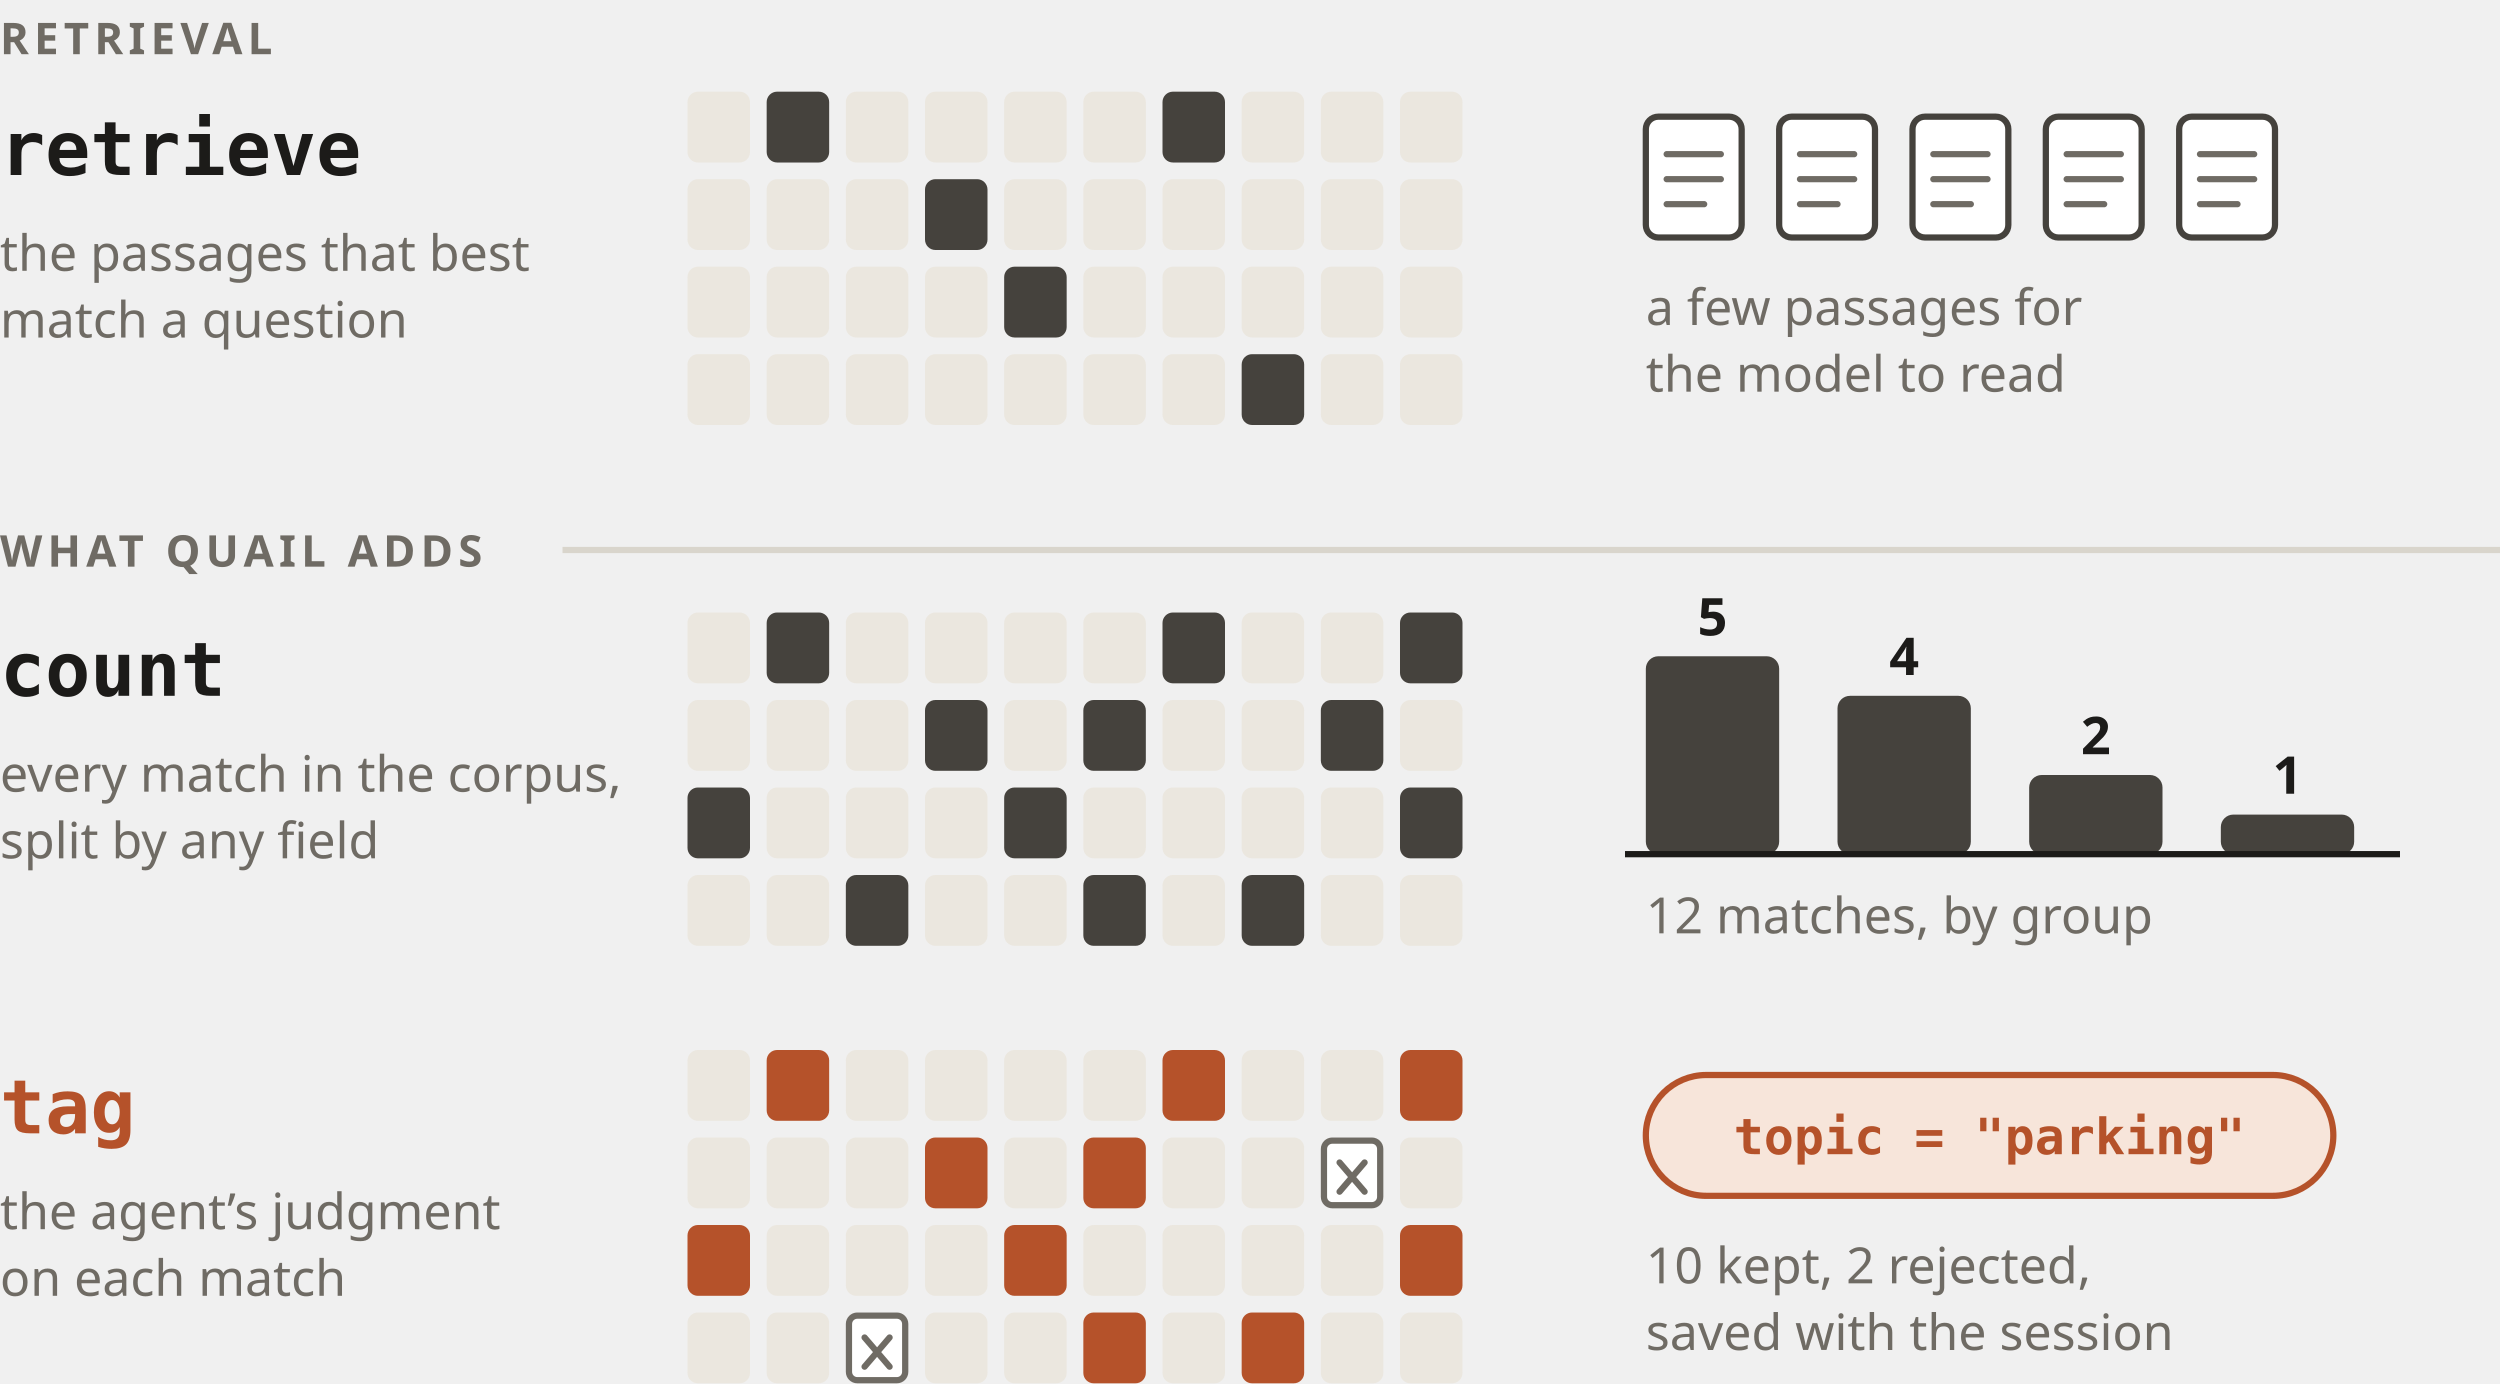
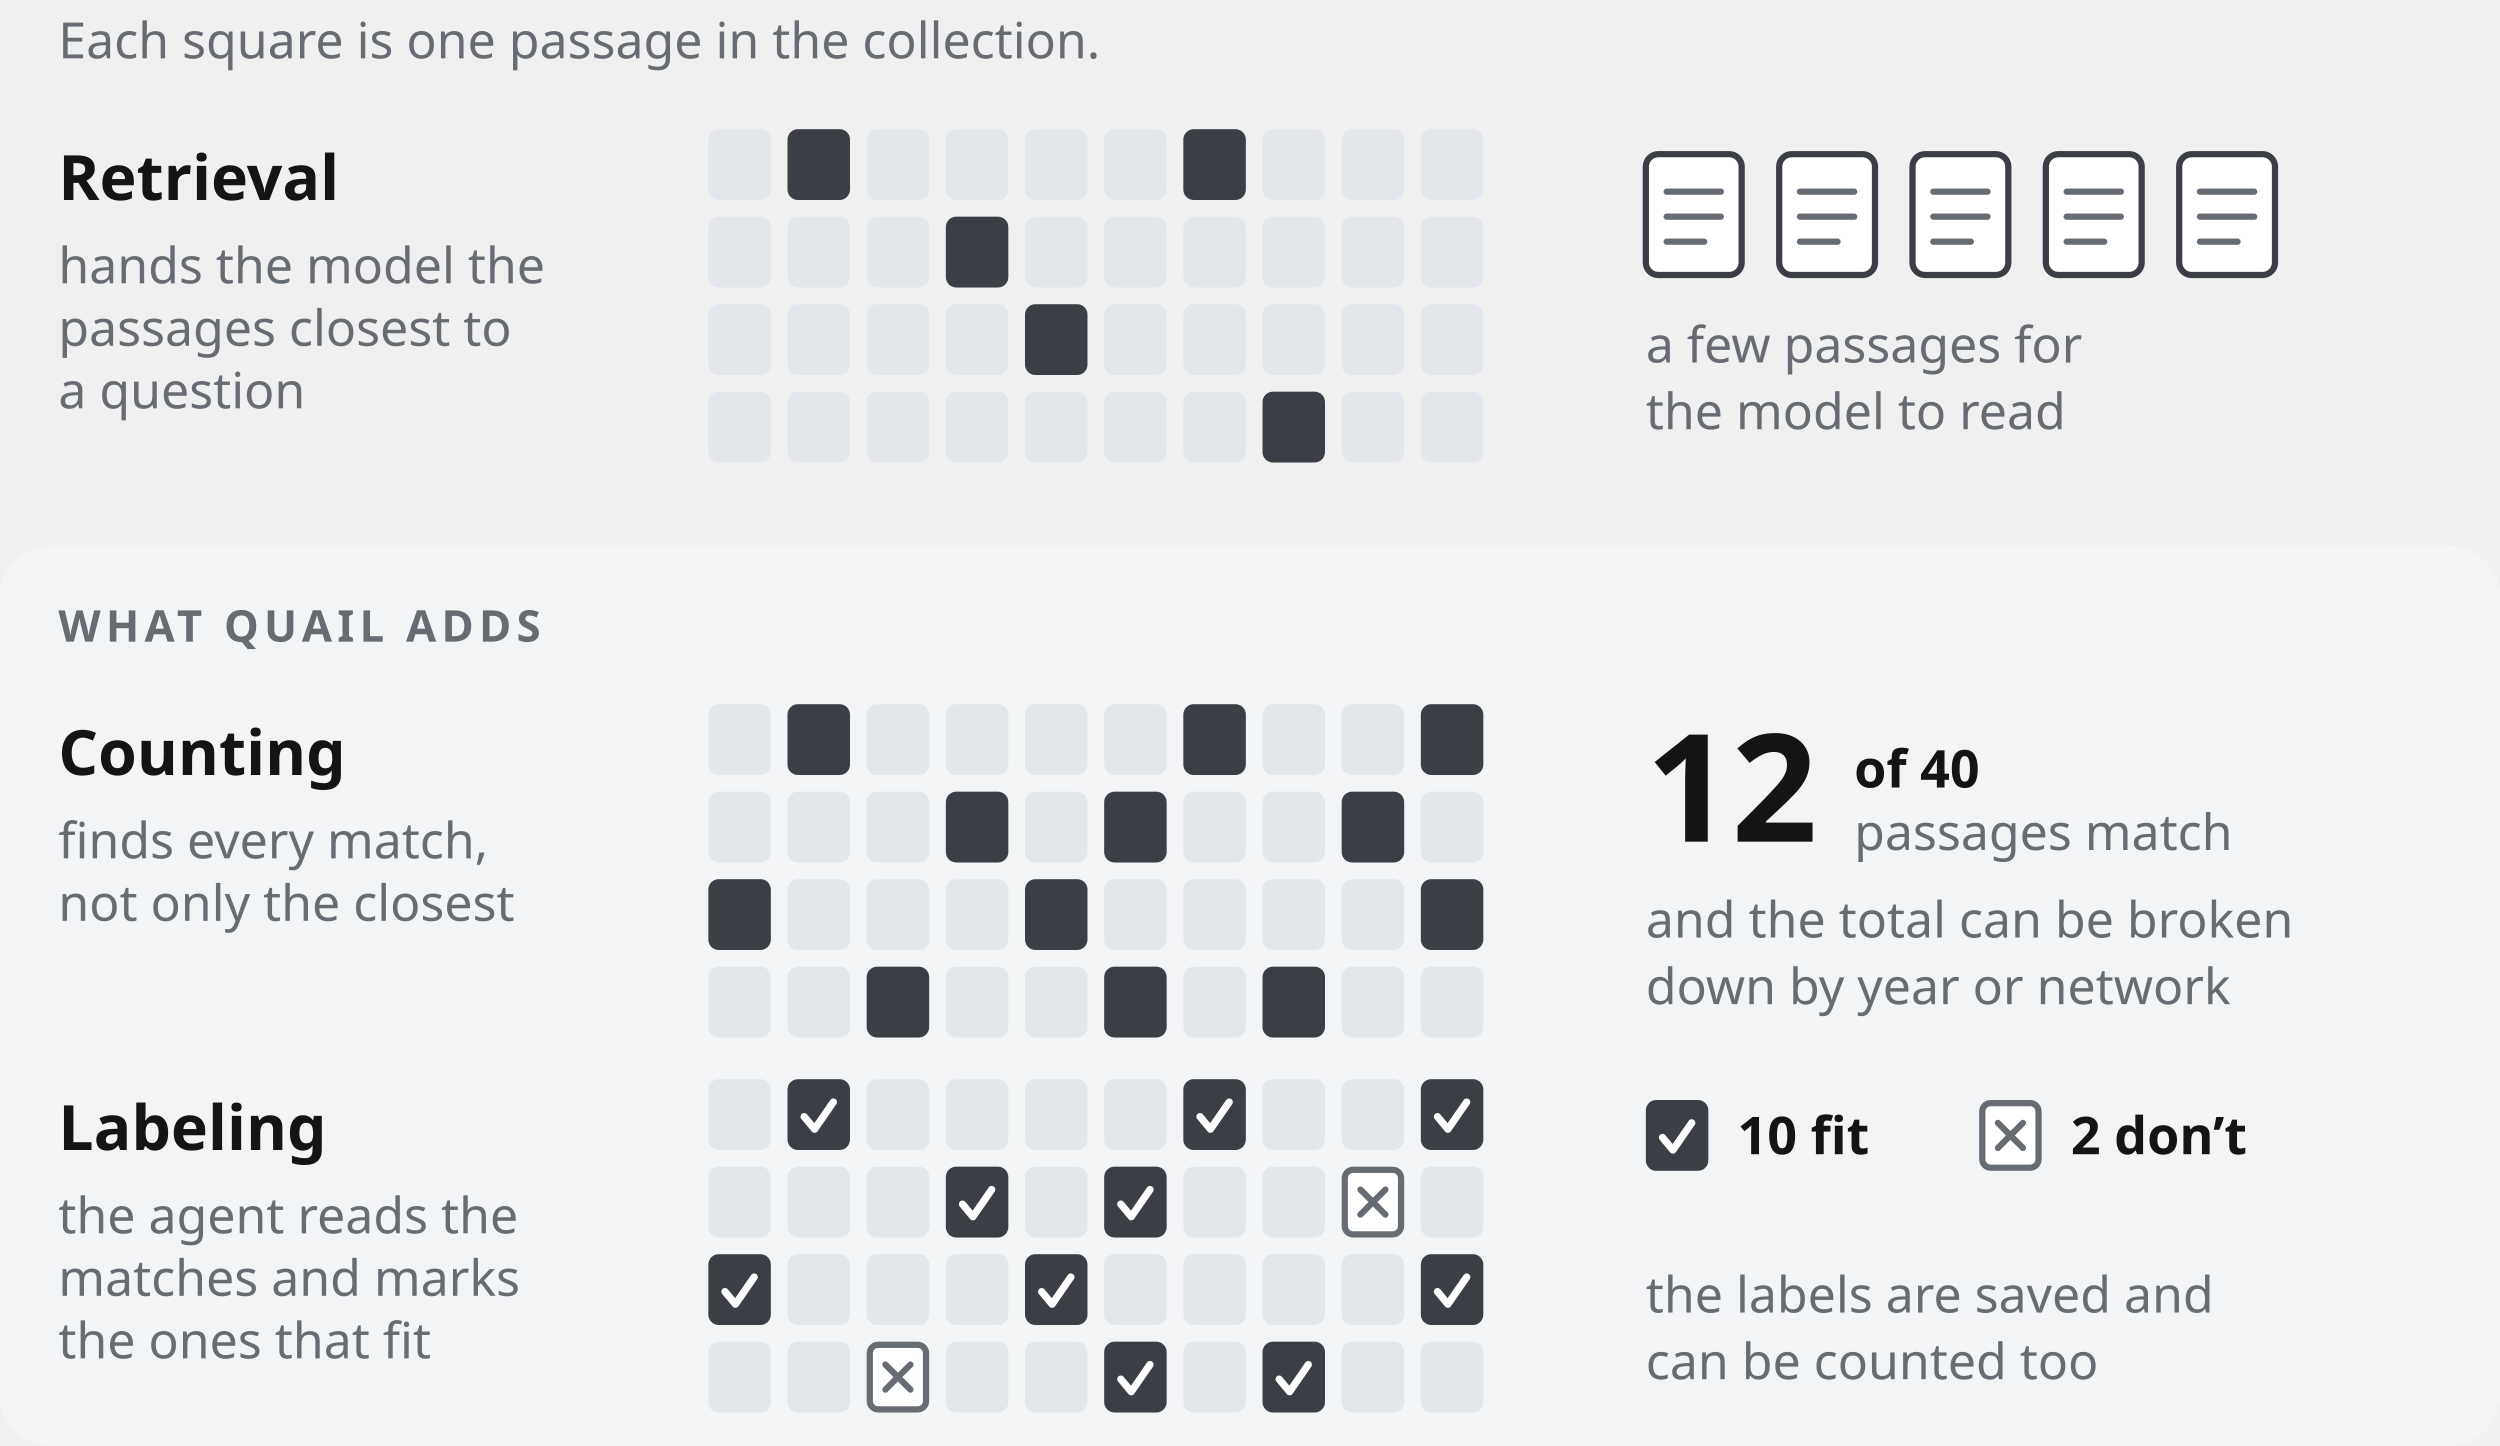
- <svg xmlns="http://www.w3.org/2000/svg" viewBox="0 0 1200 664" width="1200" height="664">
+ <svg xmlns="http://www.w3.org/2000/svg" viewBox="0 0 1200 694" width="1200" height="694">
  <style>
-     text { font-family: 'Source Sans 3', sans-serif; fill: #1C1B19; }
+     text { font-family: 'Source Sans 3', sans-serif; fill: #141414; }
    .h { font-size: 30px; font-weight: 700; }
    .b { font-size: 25px; }
-     .s { font-size: 24px; fill: #6F6B64; }
-     .cap { font-size: 21px; font-weight: 700; letter-spacing: 2.5px; fill: #6F6B64; }
+     .s { font-size: 24px; fill: #676C73; }
+     .cap { font-size: 21px; font-weight: 700; letter-spacing: 2.5px; fill: #676C73; }
    .m { font-family: 'Source Code Pro', monospace; font-size: 24px; font-weight: 500; font-variant-ligatures: none; }
-     .ln { fill: none; stroke: #1C1B19; stroke-width: 4; stroke-linecap: round; stroke-linejoin: round; }
+     .ln { fill: none; stroke: #141414; stroke-width: 4; stroke-linecap: round; stroke-linejoin: round; }
  </style>
  <defs>
    <marker id="a" viewBox="0 0 10 10" refX="8" refY="5" markerWidth="4.5" markerHeight="4.5" orient="auto-start-reverse">
-       <path d="M0,0 L10,5 L0,10 z" fill="#1C1B19" />
+       <path d="M0,0 L10,5 L0,10 z" fill="#141414" />
    </marker>
  </defs>
-   <text class="cap" x="0" y="26">RETRIEVAL</text>
-   <text class="m" x="0" y="84" style="font-size:36px;font-weight:700;fill:#1C1B19">retrieve</text>
-   <text class="s" x="0" y="130">the passages that best</text>
-   <text class="s" x="0" y="162">match a question</text>
-   <rect x="330" y="44" width="30" height="34" rx="5" fill="#EBE7DF" />
-   <rect x="368" y="44" width="30" height="34" rx="5" fill="#45423D" />
-   <rect x="406" y="44" width="30" height="34" rx="5" fill="#EBE7DF" />
-   <rect x="444" y="44" width="30" height="34" rx="5" fill="#EBE7DF" />
-   <rect x="482" y="44" width="30" height="34" rx="5" fill="#EBE7DF" />
-   <rect x="520" y="44" width="30" height="34" rx="5" fill="#EBE7DF" />
-   <rect x="558" y="44" width="30" height="34" rx="5" fill="#45423D" />
-   <rect x="596" y="44" width="30" height="34" rx="5" fill="#EBE7DF" />
-   <rect x="634" y="44" width="30" height="34" rx="5" fill="#EBE7DF" />
-   <rect x="672" y="44" width="30" height="34" rx="5" fill="#EBE7DF" />
-   <rect x="330" y="86" width="30" height="34" rx="5" fill="#EBE7DF" />
-   <rect x="368" y="86" width="30" height="34" rx="5" fill="#EBE7DF" />
-   <rect x="406" y="86" width="30" height="34" rx="5" fill="#EBE7DF" />
-   <rect x="444" y="86" width="30" height="34" rx="5" fill="#45423D" />
-   <rect x="482" y="86" width="30" height="34" rx="5" fill="#EBE7DF" />
-   <rect x="520" y="86" width="30" height="34" rx="5" fill="#EBE7DF" />
-   <rect x="558" y="86" width="30" height="34" rx="5" fill="#EBE7DF" />
-   <rect x="596" y="86" width="30" height="34" rx="5" fill="#EBE7DF" />
-   <rect x="634" y="86" width="30" height="34" rx="5" fill="#EBE7DF" />
-   <rect x="672" y="86" width="30" height="34" rx="5" fill="#EBE7DF" />
-   <rect x="330" y="128" width="30" height="34" rx="5" fill="#EBE7DF" />
-   <rect x="368" y="128" width="30" height="34" rx="5" fill="#EBE7DF" />
-   <rect x="406" y="128" width="30" height="34" rx="5" fill="#EBE7DF" />
-   <rect x="444" y="128" width="30" height="34" rx="5" fill="#EBE7DF" />
-   <rect x="482" y="128" width="30" height="34" rx="5" fill="#45423D" />
-   <rect x="520" y="128" width="30" height="34" rx="5" fill="#EBE7DF" />
-   <rect x="558" y="128" width="30" height="34" rx="5" fill="#EBE7DF" />
-   <rect x="596" y="128" width="30" height="34" rx="5" fill="#EBE7DF" />
-   <rect x="634" y="128" width="30" height="34" rx="5" fill="#EBE7DF" />
-   <rect x="672" y="128" width="30" height="34" rx="5" fill="#EBE7DF" />
-   <rect x="330" y="170" width="30" height="34" rx="5" fill="#EBE7DF" />
-   <rect x="368" y="170" width="30" height="34" rx="5" fill="#EBE7DF" />
-   <rect x="406" y="170" width="30" height="34" rx="5" fill="#EBE7DF" />
-   <rect x="444" y="170" width="30" height="34" rx="5" fill="#EBE7DF" />
-   <rect x="482" y="170" width="30" height="34" rx="5" fill="#EBE7DF" />
-   <rect x="520" y="170" width="30" height="34" rx="5" fill="#EBE7DF" />
-   <rect x="558" y="170" width="30" height="34" rx="5" fill="#EBE7DF" />
-   <rect x="596" y="170" width="30" height="34" rx="5" fill="#45423D" />
-   <rect x="634" y="170" width="30" height="34" rx="5" fill="#EBE7DF" />
-   <rect x="672" y="170" width="30" height="34" rx="5" fill="#EBE7DF" />
-   <rect x="790" y="56" width="46" height="58" rx="6" fill="#fff" stroke="#45423D" stroke-width="3" />
-   <path d="M800,74 H826" stroke="#6F6B64" stroke-width="3" stroke-linecap="round" />
-   <path d="M800,86 H826" stroke="#6F6B64" stroke-width="3" stroke-linecap="round" />
-   <path d="M800,98 H818" stroke="#6F6B64" stroke-width="3" stroke-linecap="round" />
-   <rect x="854" y="56" width="46" height="58" rx="6" fill="#fff" stroke="#45423D" stroke-width="3" />
-   <path d="M864,74 H890" stroke="#6F6B64" stroke-width="3" stroke-linecap="round" />
-   <path d="M864,86 H890" stroke="#6F6B64" stroke-width="3" stroke-linecap="round" />
-   <path d="M864,98 H882" stroke="#6F6B64" stroke-width="3" stroke-linecap="round" />
-   <rect x="918" y="56" width="46" height="58" rx="6" fill="#fff" stroke="#45423D" stroke-width="3" />
-   <path d="M928,74 H954" stroke="#6F6B64" stroke-width="3" stroke-linecap="round" />
-   <path d="M928,86 H954" stroke="#6F6B64" stroke-width="3" stroke-linecap="round" />
-   <path d="M928,98 H946" stroke="#6F6B64" stroke-width="3" stroke-linecap="round" />
-   <rect x="982" y="56" width="46" height="58" rx="6" fill="#fff" stroke="#45423D" stroke-width="3" />
-   <path d="M992,74 H1018" stroke="#6F6B64" stroke-width="3" stroke-linecap="round" />
-   <path d="M992,86 H1018" stroke="#6F6B64" stroke-width="3" stroke-linecap="round" />
-   <path d="M992,98 H1010" stroke="#6F6B64" stroke-width="3" stroke-linecap="round" />
-   <rect x="1046" y="56" width="46" height="58" rx="6" fill="#fff" stroke="#45423D" stroke-width="3" />
-   <path d="M1056,74 H1082" stroke="#6F6B64" stroke-width="3" stroke-linecap="round" />
-   <path d="M1056,86 H1082" stroke="#6F6B64" stroke-width="3" stroke-linecap="round" />
-   <path d="M1056,98 H1074" stroke="#6F6B64" stroke-width="3" stroke-linecap="round" />
-   <text class="s" x="790" y="156">a few passages for</text>
-   <text class="s" x="790" y="188">the model to read</text>
-   <text class="cap" x="0" y="272">WHAT QUAIL ADDS</text>
-   <path d="M270,264 H1200" stroke="#D9D5CC" stroke-width="3" />
-   <text class="m" x="0" y="334" style="font-size:36px;font-weight:700;fill:#1C1B19">count</text>
-   <text class="s" x="0" y="380">every match in the corpus,</text>
-   <text class="s" x="0" y="412">split by any field</text>
-   <rect x="330" y="294" width="30" height="34" rx="5" fill="#EBE7DF" />
-   <rect x="368" y="294" width="30" height="34" rx="5" fill="#45423D" />
-   <rect x="406" y="294" width="30" height="34" rx="5" fill="#EBE7DF" />
-   <rect x="444" y="294" width="30" height="34" rx="5" fill="#EBE7DF" />
-   <rect x="482" y="294" width="30" height="34" rx="5" fill="#EBE7DF" />
-   <rect x="520" y="294" width="30" height="34" rx="5" fill="#EBE7DF" />
-   <rect x="558" y="294" width="30" height="34" rx="5" fill="#45423D" />
-   <rect x="596" y="294" width="30" height="34" rx="5" fill="#EBE7DF" />
-   <rect x="634" y="294" width="30" height="34" rx="5" fill="#EBE7DF" />
-   <rect x="672" y="294" width="30" height="34" rx="5" fill="#45423D" />
-   <rect x="330" y="336" width="30" height="34" rx="5" fill="#EBE7DF" />
-   <rect x="368" y="336" width="30" height="34" rx="5" fill="#EBE7DF" />
-   <rect x="406" y="336" width="30" height="34" rx="5" fill="#EBE7DF" />
-   <rect x="444" y="336" width="30" height="34" rx="5" fill="#45423D" />
-   <rect x="482" y="336" width="30" height="34" rx="5" fill="#EBE7DF" />
-   <rect x="520" y="336" width="30" height="34" rx="5" fill="#45423D" />
-   <rect x="558" y="336" width="30" height="34" rx="5" fill="#EBE7DF" />
-   <rect x="596" y="336" width="30" height="34" rx="5" fill="#EBE7DF" />
-   <rect x="634" y="336" width="30" height="34" rx="5" fill="#45423D" />
-   <rect x="672" y="336" width="30" height="34" rx="5" fill="#EBE7DF" />
-   <rect x="330" y="378" width="30" height="34" rx="5" fill="#45423D" />
-   <rect x="368" y="378" width="30" height="34" rx="5" fill="#EBE7DF" />
-   <rect x="406" y="378" width="30" height="34" rx="5" fill="#EBE7DF" />
-   <rect x="444" y="378" width="30" height="34" rx="5" fill="#EBE7DF" />
-   <rect x="482" y="378" width="30" height="34" rx="5" fill="#45423D" />
-   <rect x="520" y="378" width="30" height="34" rx="5" fill="#EBE7DF" />
-   <rect x="558" y="378" width="30" height="34" rx="5" fill="#EBE7DF" />
-   <rect x="596" y="378" width="30" height="34" rx="5" fill="#EBE7DF" />
-   <rect x="634" y="378" width="30" height="34" rx="5" fill="#EBE7DF" />
-   <rect x="672" y="378" width="30" height="34" rx="5" fill="#45423D" />
-   <rect x="330" y="420" width="30" height="34" rx="5" fill="#EBE7DF" />
-   <rect x="368" y="420" width="30" height="34" rx="5" fill="#EBE7DF" />
-   <rect x="406" y="420" width="30" height="34" rx="5" fill="#45423D" />
-   <rect x="444" y="420" width="30" height="34" rx="5" fill="#EBE7DF" />
-   <rect x="482" y="420" width="30" height="34" rx="5" fill="#EBE7DF" />
-   <rect x="520" y="420" width="30" height="34" rx="5" fill="#45423D" />
-   <rect x="558" y="420" width="30" height="34" rx="5" fill="#EBE7DF" />
-   <rect x="596" y="420" width="30" height="34" rx="5" fill="#45423D" />
-   <rect x="634" y="420" width="30" height="34" rx="5" fill="#EBE7DF" />
-   <rect x="672" y="420" width="30" height="34" rx="5" fill="#EBE7DF" />
-   <rect x="790" y="315" width="64" height="95" rx="6" fill="#45423D" />
-   <text class="b" x="822" y="305" text-anchor="middle" style="font-weight:700">5</text>
-   <rect x="882" y="334" width="64" height="76" rx="6" fill="#45423D" />
-   <text class="b" x="914" y="324" text-anchor="middle" style="font-weight:700">4</text>
-   <rect x="974" y="372" width="64" height="38" rx="6" fill="#45423D" />
-   <text class="b" x="1006" y="362" text-anchor="middle" style="font-weight:700">2</text>
-   <rect x="1066" y="391" width="64" height="19" rx="6" fill="#45423D" />
-   <text class="b" x="1098" y="381" text-anchor="middle" style="font-weight:700">1</text>
-   <path d="M780,410 H1152" stroke="#1C1B19" stroke-width="3" />
-   <text class="s" x="790" y="448">12 matches, by group</text>
-   <text class="m" x="0" y="544" style="font-size:36px;font-weight:700;fill:#B5522A">tag</text>
-   <text class="s" x="0" y="590">the agent’s judgment</text>
-   <text class="s" x="0" y="622">on each match</text>
-   <rect x="330" y="504" width="30" height="34" rx="5" fill="#EBE7DF" />
-   <rect x="368" y="504" width="30" height="34" rx="5" fill="#B5522A" />
-   <rect x="406" y="504" width="30" height="34" rx="5" fill="#EBE7DF" />
-   <rect x="444" y="504" width="30" height="34" rx="5" fill="#EBE7DF" />
-   <rect x="482" y="504" width="30" height="34" rx="5" fill="#EBE7DF" />
-   <rect x="520" y="504" width="30" height="34" rx="5" fill="#EBE7DF" />
-   <rect x="558" y="504" width="30" height="34" rx="5" fill="#B5522A" />
-   <rect x="596" y="504" width="30" height="34" rx="5" fill="#EBE7DF" />
-   <rect x="634" y="504" width="30" height="34" rx="5" fill="#EBE7DF" />
-   <rect x="672" y="504" width="30" height="34" rx="5" fill="#B5522A" />
-   <rect x="330" y="546" width="30" height="34" rx="5" fill="#EBE7DF" />
-   <rect x="368" y="546" width="30" height="34" rx="5" fill="#EBE7DF" />
-   <rect x="406" y="546" width="30" height="34" rx="5" fill="#EBE7DF" />
-   <rect x="444" y="546" width="30" height="34" rx="5" fill="#B5522A" />
-   <rect x="482" y="546" width="30" height="34" rx="5" fill="#EBE7DF" />
-   <rect x="520" y="546" width="30" height="34" rx="5" fill="#B5522A" />
-   <rect x="558" y="546" width="30" height="34" rx="5" fill="#EBE7DF" />
-   <rect x="596" y="546" width="30" height="34" rx="5" fill="#EBE7DF" />
-   <rect x="635.5" y="547.5" width="27" height="31" rx="4" fill="#fff" stroke="#6F6B64" stroke-width="3" />
-   <path d="M643,558 L655,572 M655,558 L643,572" stroke="#6F6B64" stroke-width="3" stroke-linecap="round" />
-   <rect x="672" y="546" width="30" height="34" rx="5" fill="#EBE7DF" />
-   <rect x="330" y="588" width="30" height="34" rx="5" fill="#B5522A" />
-   <rect x="368" y="588" width="30" height="34" rx="5" fill="#EBE7DF" />
-   <rect x="406" y="588" width="30" height="34" rx="5" fill="#EBE7DF" />
-   <rect x="444" y="588" width="30" height="34" rx="5" fill="#EBE7DF" />
-   <rect x="482" y="588" width="30" height="34" rx="5" fill="#B5522A" />
-   <rect x="520" y="588" width="30" height="34" rx="5" fill="#EBE7DF" />
-   <rect x="558" y="588" width="30" height="34" rx="5" fill="#EBE7DF" />
-   <rect x="596" y="588" width="30" height="34" rx="5" fill="#EBE7DF" />
-   <rect x="634" y="588" width="30" height="34" rx="5" fill="#EBE7DF" />
-   <rect x="672" y="588" width="30" height="34" rx="5" fill="#B5522A" />
-   <rect x="330" y="630" width="30" height="34" rx="5" fill="#EBE7DF" />
-   <rect x="368" y="630" width="30" height="34" rx="5" fill="#EBE7DF" />
-   <rect x="407.5" y="631.5" width="27" height="31" rx="4" fill="#fff" stroke="#6F6B64" stroke-width="3" />
-   <path d="M415,642 L427,656 M427,642 L415,656" stroke="#6F6B64" stroke-width="3" stroke-linecap="round" />
-   <rect x="444" y="630" width="30" height="34" rx="5" fill="#EBE7DF" />
-   <rect x="482" y="630" width="30" height="34" rx="5" fill="#EBE7DF" />
-   <rect x="520" y="630" width="30" height="34" rx="5" fill="#B5522A" />
-   <rect x="558" y="630" width="30" height="34" rx="5" fill="#EBE7DF" />
-   <rect x="596" y="630" width="30" height="34" rx="5" fill="#B5522A" />
-   <rect x="634" y="630" width="30" height="34" rx="5" fill="#EBE7DF" />
-   <rect x="672" y="630" width="30" height="34" rx="5" fill="#EBE7DF" />
-   <rect x="790" y="516" width="330" height="58" rx="29" fill="#F7E5DA" stroke="#B5522A" stroke-width="3" />
-   <text class="m" x="955" y="554" text-anchor="middle" style="font-weight:700;fill:#B5522A">topic = "parking"</text>
-   <text class="s" x="790" y="616">10 kept, 2 rejected,</text>
-   <text class="s" x="790" y="648">saved with the session</text>
+   <text class="s" x="28" y="28">Each square is one passage in the collection.</text>
+   <text class="h" x="28" y="96" style="font-size:30px">Retrieval</text>
+   <text class="s" x="28" y="136">hands the model the</text>
+   <text class="s" x="28" y="166">passages closest to</text>
+   <text class="s" x="28" y="196">a question</text>
+   <rect x="340" y="62" width="30" height="34" rx="5" fill="#E3E7EC" />
+   <rect x="378" y="62" width="30" height="34" rx="5" fill="#3B3F45" />
+   <rect x="416" y="62" width="30" height="34" rx="5" fill="#E3E7EC" />
+   <rect x="454" y="62" width="30" height="34" rx="5" fill="#E3E7EC" />
+   <rect x="492" y="62" width="30" height="34" rx="5" fill="#E3E7EC" />
+   <rect x="530" y="62" width="30" height="34" rx="5" fill="#E3E7EC" />
+   <rect x="568" y="62" width="30" height="34" rx="5" fill="#3B3F45" />
+   <rect x="606" y="62" width="30" height="34" rx="5" fill="#E3E7EC" />
+   <rect x="644" y="62" width="30" height="34" rx="5" fill="#E3E7EC" />
+   <rect x="682" y="62" width="30" height="34" rx="5" fill="#E3E7EC" />
+   <rect x="340" y="104" width="30" height="34" rx="5" fill="#E3E7EC" />
+   <rect x="378" y="104" width="30" height="34" rx="5" fill="#E3E7EC" />
+   <rect x="416" y="104" width="30" height="34" rx="5" fill="#E3E7EC" />
+   <rect x="454" y="104" width="30" height="34" rx="5" fill="#3B3F45" />
+   <rect x="492" y="104" width="30" height="34" rx="5" fill="#E3E7EC" />
+   <rect x="530" y="104" width="30" height="34" rx="5" fill="#E3E7EC" />
+   <rect x="568" y="104" width="30" height="34" rx="5" fill="#E3E7EC" />
+   <rect x="606" y="104" width="30" height="34" rx="5" fill="#E3E7EC" />
+   <rect x="644" y="104" width="30" height="34" rx="5" fill="#E3E7EC" />
+   <rect x="682" y="104" width="30" height="34" rx="5" fill="#E3E7EC" />
+   <rect x="340" y="146" width="30" height="34" rx="5" fill="#E3E7EC" />
+   <rect x="378" y="146" width="30" height="34" rx="5" fill="#E3E7EC" />
+   <rect x="416" y="146" width="30" height="34" rx="5" fill="#E3E7EC" />
+   <rect x="454" y="146" width="30" height="34" rx="5" fill="#E3E7EC" />
+   <rect x="492" y="146" width="30" height="34" rx="5" fill="#3B3F45" />
+   <rect x="530" y="146" width="30" height="34" rx="5" fill="#E3E7EC" />
+   <rect x="568" y="146" width="30" height="34" rx="5" fill="#E3E7EC" />
+   <rect x="606" y="146" width="30" height="34" rx="5" fill="#E3E7EC" />
+   <rect x="644" y="146" width="30" height="34" rx="5" fill="#E3E7EC" />
+   <rect x="682" y="146" width="30" height="34" rx="5" fill="#E3E7EC" />
+   <rect x="340" y="188" width="30" height="34" rx="5" fill="#E3E7EC" />
+   <rect x="378" y="188" width="30" height="34" rx="5" fill="#E3E7EC" />
+   <rect x="416" y="188" width="30" height="34" rx="5" fill="#E3E7EC" />
+   <rect x="454" y="188" width="30" height="34" rx="5" fill="#E3E7EC" />
+   <rect x="492" y="188" width="30" height="34" rx="5" fill="#E3E7EC" />
+   <rect x="530" y="188" width="30" height="34" rx="5" fill="#E3E7EC" />
+   <rect x="568" y="188" width="30" height="34" rx="5" fill="#E3E7EC" />
+   <rect x="606" y="188" width="30" height="34" rx="5" fill="#3B3F45" />
+   <rect x="644" y="188" width="30" height="34" rx="5" fill="#E3E7EC" />
+   <rect x="682" y="188" width="30" height="34" rx="5" fill="#E3E7EC" />
+   <rect x="790" y="74" width="46" height="58" rx="6" fill="#fff" stroke="#3B3F45" stroke-width="3" />
+   <path d="M800,92 H826" fill="none" stroke="#676C73" stroke-width="3" stroke-linecap="round" />
+   <path d="M800,104 H826" fill="none" stroke="#676C73" stroke-width="3" stroke-linecap="round" />
+   <path d="M800,116 H818" fill="none" stroke="#676C73" stroke-width="3" stroke-linecap="round" />
+   <rect x="854" y="74" width="46" height="58" rx="6" fill="#fff" stroke="#3B3F45" stroke-width="3" />
+   <path d="M864,92 H890" fill="none" stroke="#676C73" stroke-width="3" stroke-linecap="round" />
+   <path d="M864,104 H890" fill="none" stroke="#676C73" stroke-width="3" stroke-linecap="round" />
+   <path d="M864,116 H882" fill="none" stroke="#676C73" stroke-width="3" stroke-linecap="round" />
+   <rect x="918" y="74" width="46" height="58" rx="6" fill="#fff" stroke="#3B3F45" stroke-width="3" />
+   <path d="M928,92 H954" fill="none" stroke="#676C73" stroke-width="3" stroke-linecap="round" />
+   <path d="M928,104 H954" fill="none" stroke="#676C73" stroke-width="3" stroke-linecap="round" />
+   <path d="M928,116 H946" fill="none" stroke="#676C73" stroke-width="3" stroke-linecap="round" />
+   <rect x="982" y="74" width="46" height="58" rx="6" fill="#fff" stroke="#3B3F45" stroke-width="3" />
+   <path d="M992,92 H1018" fill="none" stroke="#676C73" stroke-width="3" stroke-linecap="round" />
+   <path d="M992,104 H1018" fill="none" stroke="#676C73" stroke-width="3" stroke-linecap="round" />
+   <path d="M992,116 H1010" fill="none" stroke="#676C73" stroke-width="3" stroke-linecap="round" />
+   <rect x="1046" y="74" width="46" height="58" rx="6" fill="#fff" stroke="#3B3F45" stroke-width="3" />
+   <path d="M1056,92 H1082" fill="none" stroke="#676C73" stroke-width="3" stroke-linecap="round" />
+   <path d="M1056,104 H1082" fill="none" stroke="#676C73" stroke-width="3" stroke-linecap="round" />
+   <path d="M1056,116 H1074" fill="none" stroke="#676C73" stroke-width="3" stroke-linecap="round" />
+   <text class="s" x="790" y="174">a few passages for</text>
+   <text class="s" x="790" y="206">the model to read</text>
+   <rect x="0" y="262" width="1200" height="432" rx="24" fill="#F2F4F6" />
+   <text class="cap" x="28" y="308">WHAT QUAIL ADDS</text>
+   <text class="h" x="28" y="372" style="font-size:30px">Counting</text>
+   <text class="s" x="28" y="412">finds every match,</text>
+   <text class="s" x="28" y="442">not only the closest</text>
+   <rect x="340" y="338" width="30" height="34" rx="5" fill="#E3E7EC" />
+   <rect x="378" y="338" width="30" height="34" rx="5" fill="#3B3F45" />
+   <rect x="416" y="338" width="30" height="34" rx="5" fill="#E3E7EC" />
+   <rect x="454" y="338" width="30" height="34" rx="5" fill="#E3E7EC" />
+   <rect x="492" y="338" width="30" height="34" rx="5" fill="#E3E7EC" />
+   <rect x="530" y="338" width="30" height="34" rx="5" fill="#E3E7EC" />
+   <rect x="568" y="338" width="30" height="34" rx="5" fill="#3B3F45" />
+   <rect x="606" y="338" width="30" height="34" rx="5" fill="#E3E7EC" />
+   <rect x="644" y="338" width="30" height="34" rx="5" fill="#E3E7EC" />
+   <rect x="682" y="338" width="30" height="34" rx="5" fill="#3B3F45" />
+   <rect x="340" y="380" width="30" height="34" rx="5" fill="#E3E7EC" />
+   <rect x="378" y="380" width="30" height="34" rx="5" fill="#E3E7EC" />
+   <rect x="416" y="380" width="30" height="34" rx="5" fill="#E3E7EC" />
+   <rect x="454" y="380" width="30" height="34" rx="5" fill="#3B3F45" />
+   <rect x="492" y="380" width="30" height="34" rx="5" fill="#E3E7EC" />
+   <rect x="530" y="380" width="30" height="34" rx="5" fill="#3B3F45" />
+   <rect x="568" y="380" width="30" height="34" rx="5" fill="#E3E7EC" />
+   <rect x="606" y="380" width="30" height="34" rx="5" fill="#E3E7EC" />
+   <rect x="644" y="380" width="30" height="34" rx="5" fill="#3B3F45" />
+   <rect x="682" y="380" width="30" height="34" rx="5" fill="#E3E7EC" />
+   <rect x="340" y="422" width="30" height="34" rx="5" fill="#3B3F45" />
+   <rect x="378" y="422" width="30" height="34" rx="5" fill="#E3E7EC" />
+   <rect x="416" y="422" width="30" height="34" rx="5" fill="#E3E7EC" />
+   <rect x="454" y="422" width="30" height="34" rx="5" fill="#E3E7EC" />
+   <rect x="492" y="422" width="30" height="34" rx="5" fill="#3B3F45" />
+   <rect x="530" y="422" width="30" height="34" rx="5" fill="#E3E7EC" />
+   <rect x="568" y="422" width="30" height="34" rx="5" fill="#E3E7EC" />
+   <rect x="606" y="422" width="30" height="34" rx="5" fill="#E3E7EC" />
+   <rect x="644" y="422" width="30" height="34" rx="5" fill="#E3E7EC" />
+   <rect x="682" y="422" width="30" height="34" rx="5" fill="#3B3F45" />
+   <rect x="340" y="464" width="30" height="34" rx="5" fill="#E3E7EC" />
+   <rect x="378" y="464" width="30" height="34" rx="5" fill="#E3E7EC" />
+   <rect x="416" y="464" width="30" height="34" rx="5" fill="#3B3F45" />
+   <rect x="454" y="464" width="30" height="34" rx="5" fill="#E3E7EC" />
+   <rect x="492" y="464" width="30" height="34" rx="5" fill="#E3E7EC" />
+   <rect x="530" y="464" width="30" height="34" rx="5" fill="#3B3F45" />
+   <rect x="568" y="464" width="30" height="34" rx="5" fill="#E3E7EC" />
+   <rect x="606" y="464" width="30" height="34" rx="5" fill="#3B3F45" />
+   <rect x="644" y="464" width="30" height="34" rx="5" fill="#E3E7EC" />
+   <rect x="682" y="464" width="30" height="34" rx="5" fill="#E3E7EC" />
+   <text class="h" x="790" y="404" style="font-size:72px">12</text>
+   <text class="b" x="890" y="378" style="font-weight:700">of 40</text>
+   <text class="s" x="890" y="408">passages match</text>
+   <text class="s" x="790" y="450">and the total can be broken</text>
+   <text class="s" x="790" y="482">down by year or network</text>
+   <text class="h" x="28" y="552" style="font-size:30px">Labeling</text>
+   <text class="s" x="28" y="592">the agent reads the</text>
+   <text class="s" x="28" y="622">matches and marks</text>
+   <text class="s" x="28" y="652">the ones that fit</text>
+   <rect x="340" y="518" width="30" height="34" rx="5" fill="#E3E7EC" />
+   <rect x="378" y="518" width="30" height="34" rx="5" fill="#3B3F45" />
+   <path d="M386,536 L391,542 L400,529" fill="none" stroke="#fff" stroke-width="3.5" stroke-linecap="round" stroke-linejoin="round" />
+   <rect x="416" y="518" width="30" height="34" rx="5" fill="#E3E7EC" />
+   <rect x="454" y="518" width="30" height="34" rx="5" fill="#E3E7EC" />
+   <rect x="492" y="518" width="30" height="34" rx="5" fill="#E3E7EC" />
+   <rect x="530" y="518" width="30" height="34" rx="5" fill="#E3E7EC" />
+   <rect x="568" y="518" width="30" height="34" rx="5" fill="#3B3F45" />
+   <path d="M576,536 L581,542 L590,529" fill="none" stroke="#fff" stroke-width="3.5" stroke-linecap="round" stroke-linejoin="round" />
+   <rect x="606" y="518" width="30" height="34" rx="5" fill="#E3E7EC" />
+   <rect x="644" y="518" width="30" height="34" rx="5" fill="#E3E7EC" />
+   <rect x="682" y="518" width="30" height="34" rx="5" fill="#3B3F45" />
+   <path d="M690,536 L695,542 L704,529" fill="none" stroke="#fff" stroke-width="3.5" stroke-linecap="round" stroke-linejoin="round" />
+   <rect x="340" y="560" width="30" height="34" rx="5" fill="#E3E7EC" />
+   <rect x="378" y="560" width="30" height="34" rx="5" fill="#E3E7EC" />
+   <rect x="416" y="560" width="30" height="34" rx="5" fill="#E3E7EC" />
+   <rect x="454" y="560" width="30" height="34" rx="5" fill="#3B3F45" />
+   <path d="M462,578 L467,584 L476,571" fill="none" stroke="#fff" stroke-width="3.5" stroke-linecap="round" stroke-linejoin="round" />
+   <rect x="492" y="560" width="30" height="34" rx="5" fill="#E3E7EC" />
+   <rect x="530" y="560" width="30" height="34" rx="5" fill="#3B3F45" />
+   <path d="M538,578 L543,584 L552,571" fill="none" stroke="#fff" stroke-width="3.5" stroke-linecap="round" stroke-linejoin="round" />
+   <rect x="568" y="560" width="30" height="34" rx="5" fill="#E3E7EC" />
+   <rect x="606" y="560" width="30" height="34" rx="5" fill="#E3E7EC" />
+   <rect x="645.5" y="561.5" width="27" height="31" rx="4" fill="#fff" stroke="#676C73" stroke-width="3" />
+   <path d="M653,571 L665,583 M665,571 L653,583" stroke="#676C73" stroke-width="3" stroke-linecap="round" />
+   <rect x="682" y="560" width="30" height="34" rx="5" fill="#E3E7EC" />
+   <rect x="340" y="602" width="30" height="34" rx="5" fill="#3B3F45" />
+   <path d="M348,620 L353,626 L362,613" fill="none" stroke="#fff" stroke-width="3.5" stroke-linecap="round" stroke-linejoin="round" />
+   <rect x="378" y="602" width="30" height="34" rx="5" fill="#E3E7EC" />
+   <rect x="416" y="602" width="30" height="34" rx="5" fill="#E3E7EC" />
+   <rect x="454" y="602" width="30" height="34" rx="5" fill="#E3E7EC" />
+   <rect x="492" y="602" width="30" height="34" rx="5" fill="#3B3F45" />
+   <path d="M500,620 L505,626 L514,613" fill="none" stroke="#fff" stroke-width="3.5" stroke-linecap="round" stroke-linejoin="round" />
+   <rect x="530" y="602" width="30" height="34" rx="5" fill="#E3E7EC" />
+   <rect x="568" y="602" width="30" height="34" rx="5" fill="#E3E7EC" />
+   <rect x="606" y="602" width="30" height="34" rx="5" fill="#E3E7EC" />
+   <rect x="644" y="602" width="30" height="34" rx="5" fill="#E3E7EC" />
+   <rect x="682" y="602" width="30" height="34" rx="5" fill="#3B3F45" />
+   <path d="M690,620 L695,626 L704,613" fill="none" stroke="#fff" stroke-width="3.5" stroke-linecap="round" stroke-linejoin="round" />
+   <rect x="340" y="644" width="30" height="34" rx="5" fill="#E3E7EC" />
+   <rect x="378" y="644" width="30" height="34" rx="5" fill="#E3E7EC" />
+   <rect x="417.5" y="645.5" width="27" height="31" rx="4" fill="#fff" stroke="#676C73" stroke-width="3" />
+   <path d="M425,655 L437,667 M437,655 L425,667" stroke="#676C73" stroke-width="3" stroke-linecap="round" />
+   <rect x="454" y="644" width="30" height="34" rx="5" fill="#E3E7EC" />
+   <rect x="492" y="644" width="30" height="34" rx="5" fill="#E3E7EC" />
+   <rect x="530" y="644" width="30" height="34" rx="5" fill="#3B3F45" />
+   <path d="M538,662 L543,668 L552,655" fill="none" stroke="#fff" stroke-width="3.5" stroke-linecap="round" stroke-linejoin="round" />
+   <rect x="568" y="644" width="30" height="34" rx="5" fill="#E3E7EC" />
+   <rect x="606" y="644" width="30" height="34" rx="5" fill="#3B3F45" />
+   <path d="M614,662 L619,668 L628,655" fill="none" stroke="#fff" stroke-width="3.5" stroke-linecap="round" stroke-linejoin="round" />
+   <rect x="644" y="644" width="30" height="34" rx="5" fill="#E3E7EC" />
+   <rect x="682" y="644" width="30" height="34" rx="5" fill="#E3E7EC" />
+   <rect x="790" y="528" width="30" height="34" rx="5" fill="#3B3F45" />
+   <path d="M798,546 L803,552 L812,539" fill="none" stroke="#fff" stroke-width="3.5" stroke-linecap="round" stroke-linejoin="round" />
+   <text class="b" x="834" y="554" style="font-weight:700">10 fit</text>
+   <rect x="951.5" y="529.5" width="27" height="31" rx="4" fill="#fff" stroke="#676C73" stroke-width="3" />
+   <path d="M959,539 L971,551 M971,539 L959,551" stroke="#676C73" stroke-width="3" stroke-linecap="round" />
+   <text class="b" x="994" y="554" style="font-weight:700">2 don’t</text>
+   <text class="s" x="790" y="630">the labels are saved and</text>
+   <text class="s" x="790" y="662">can be counted too</text>
</svg>
